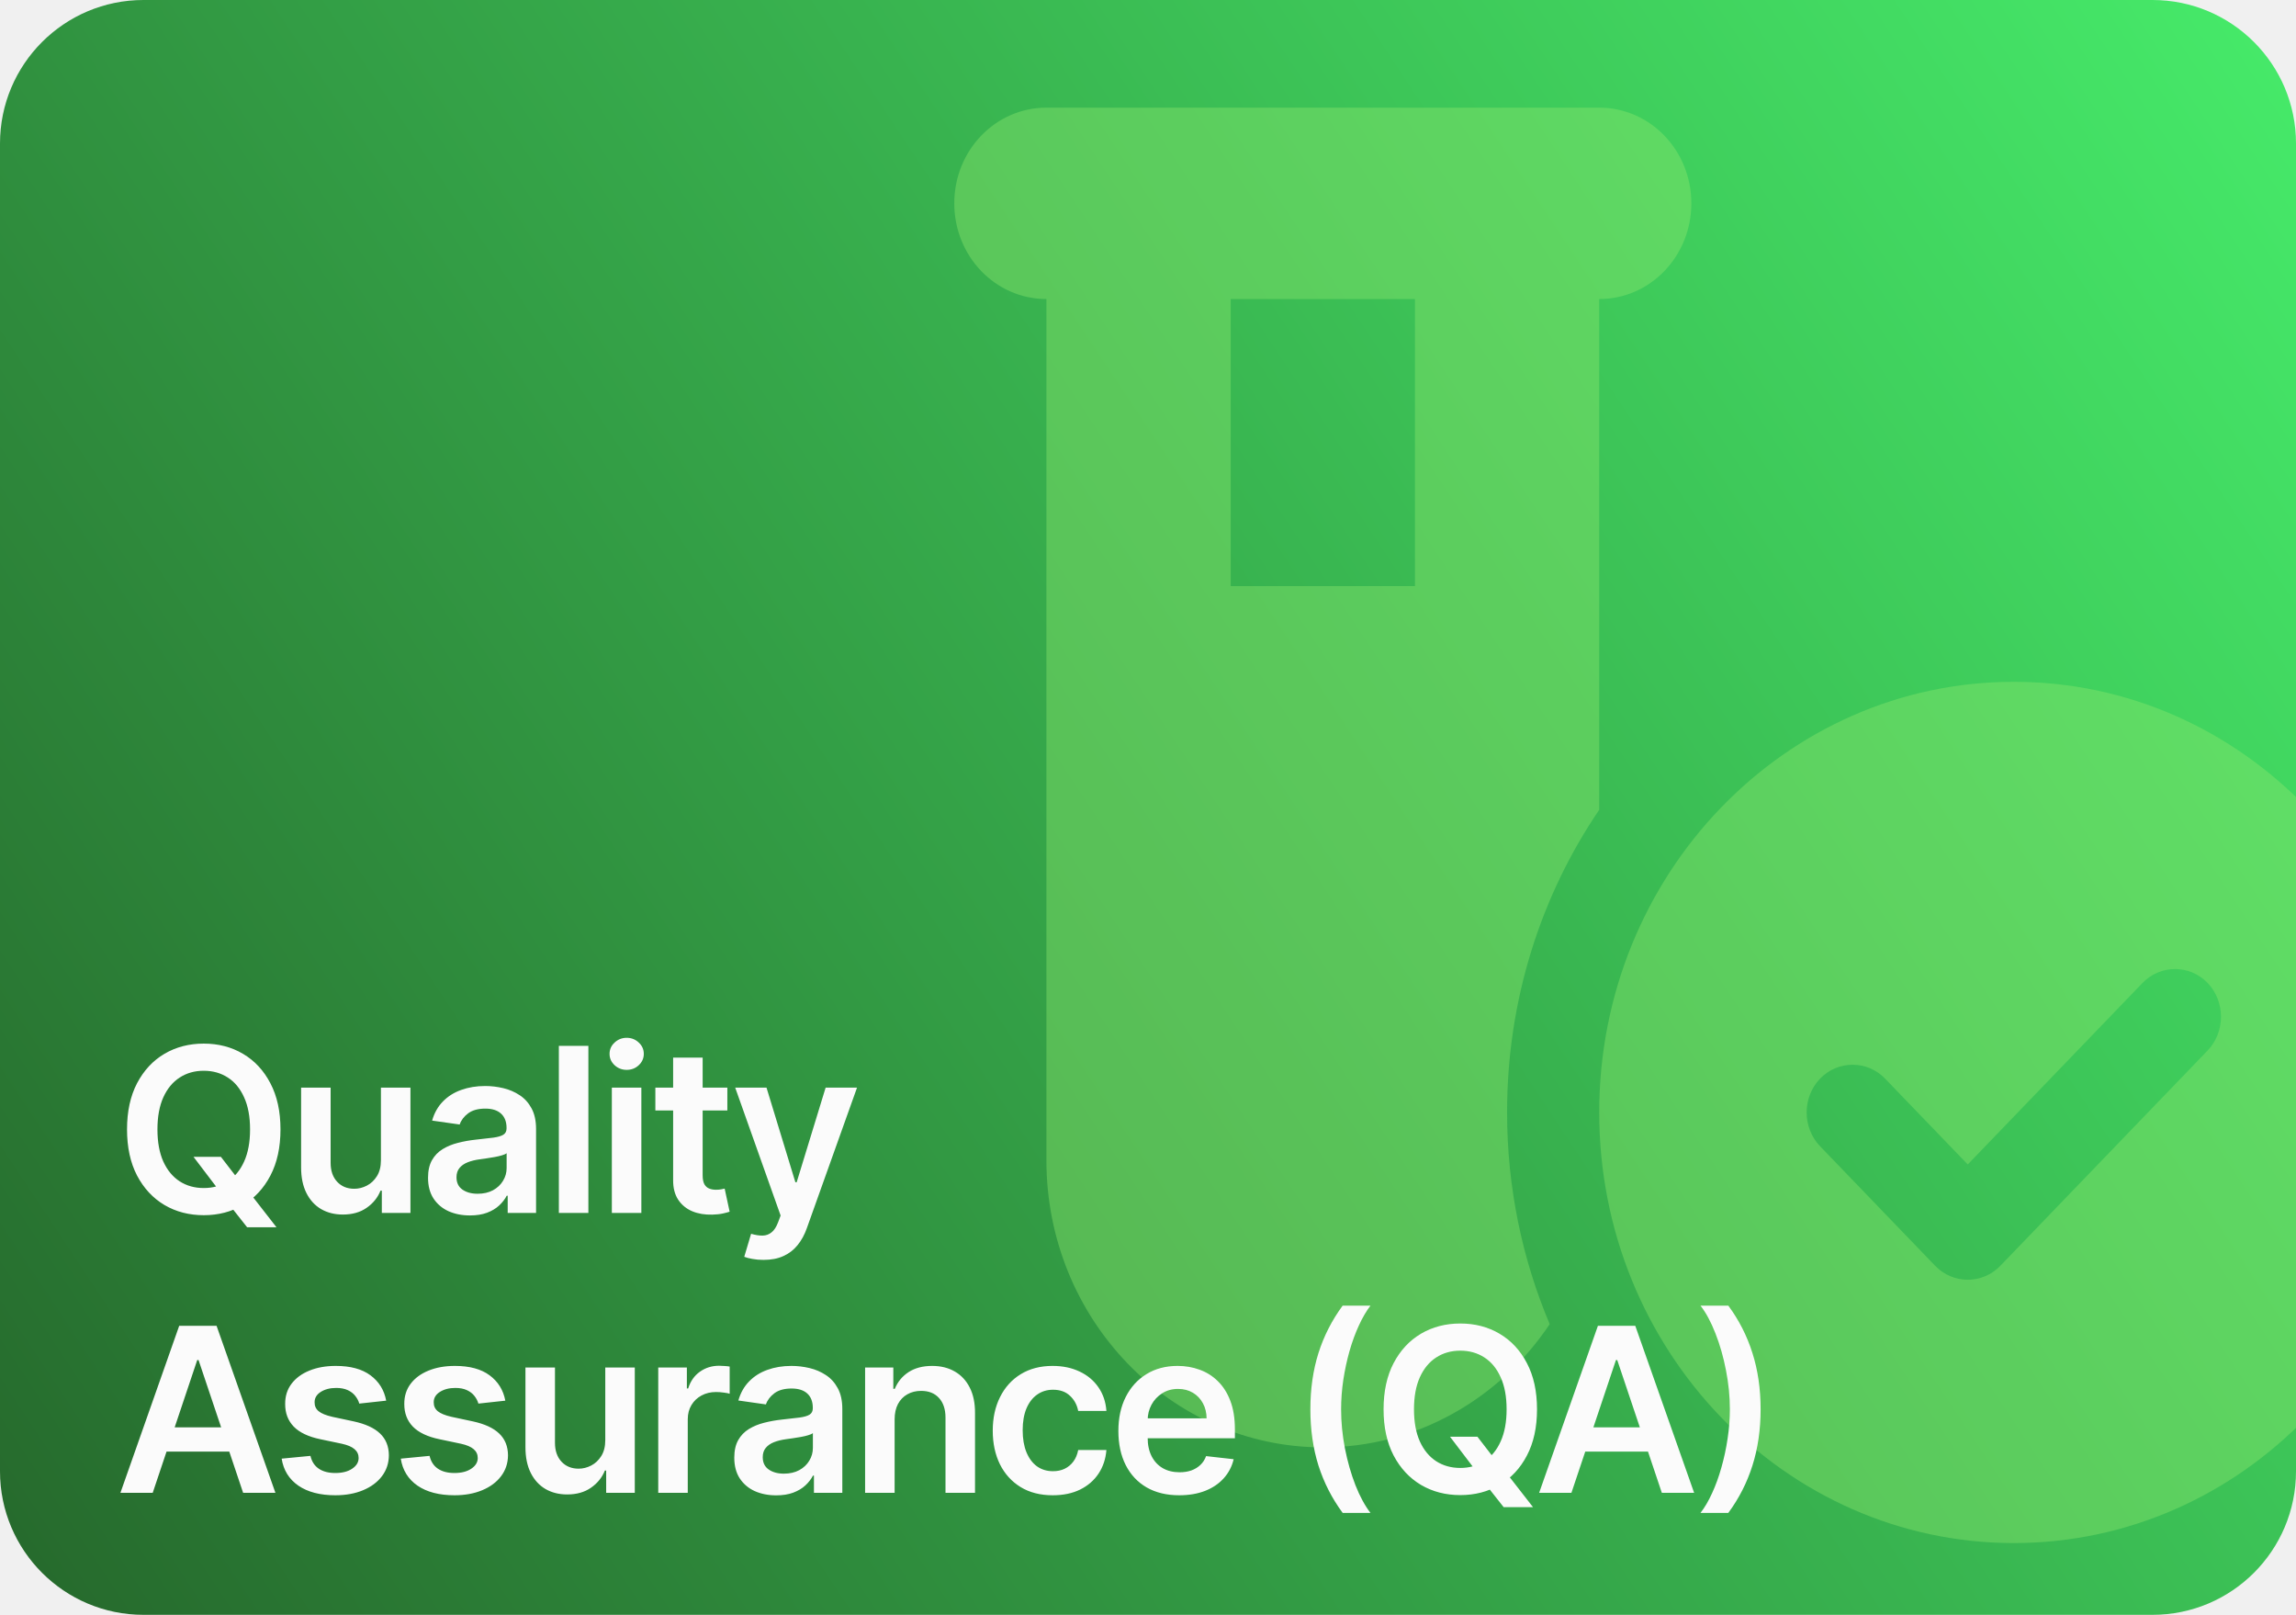
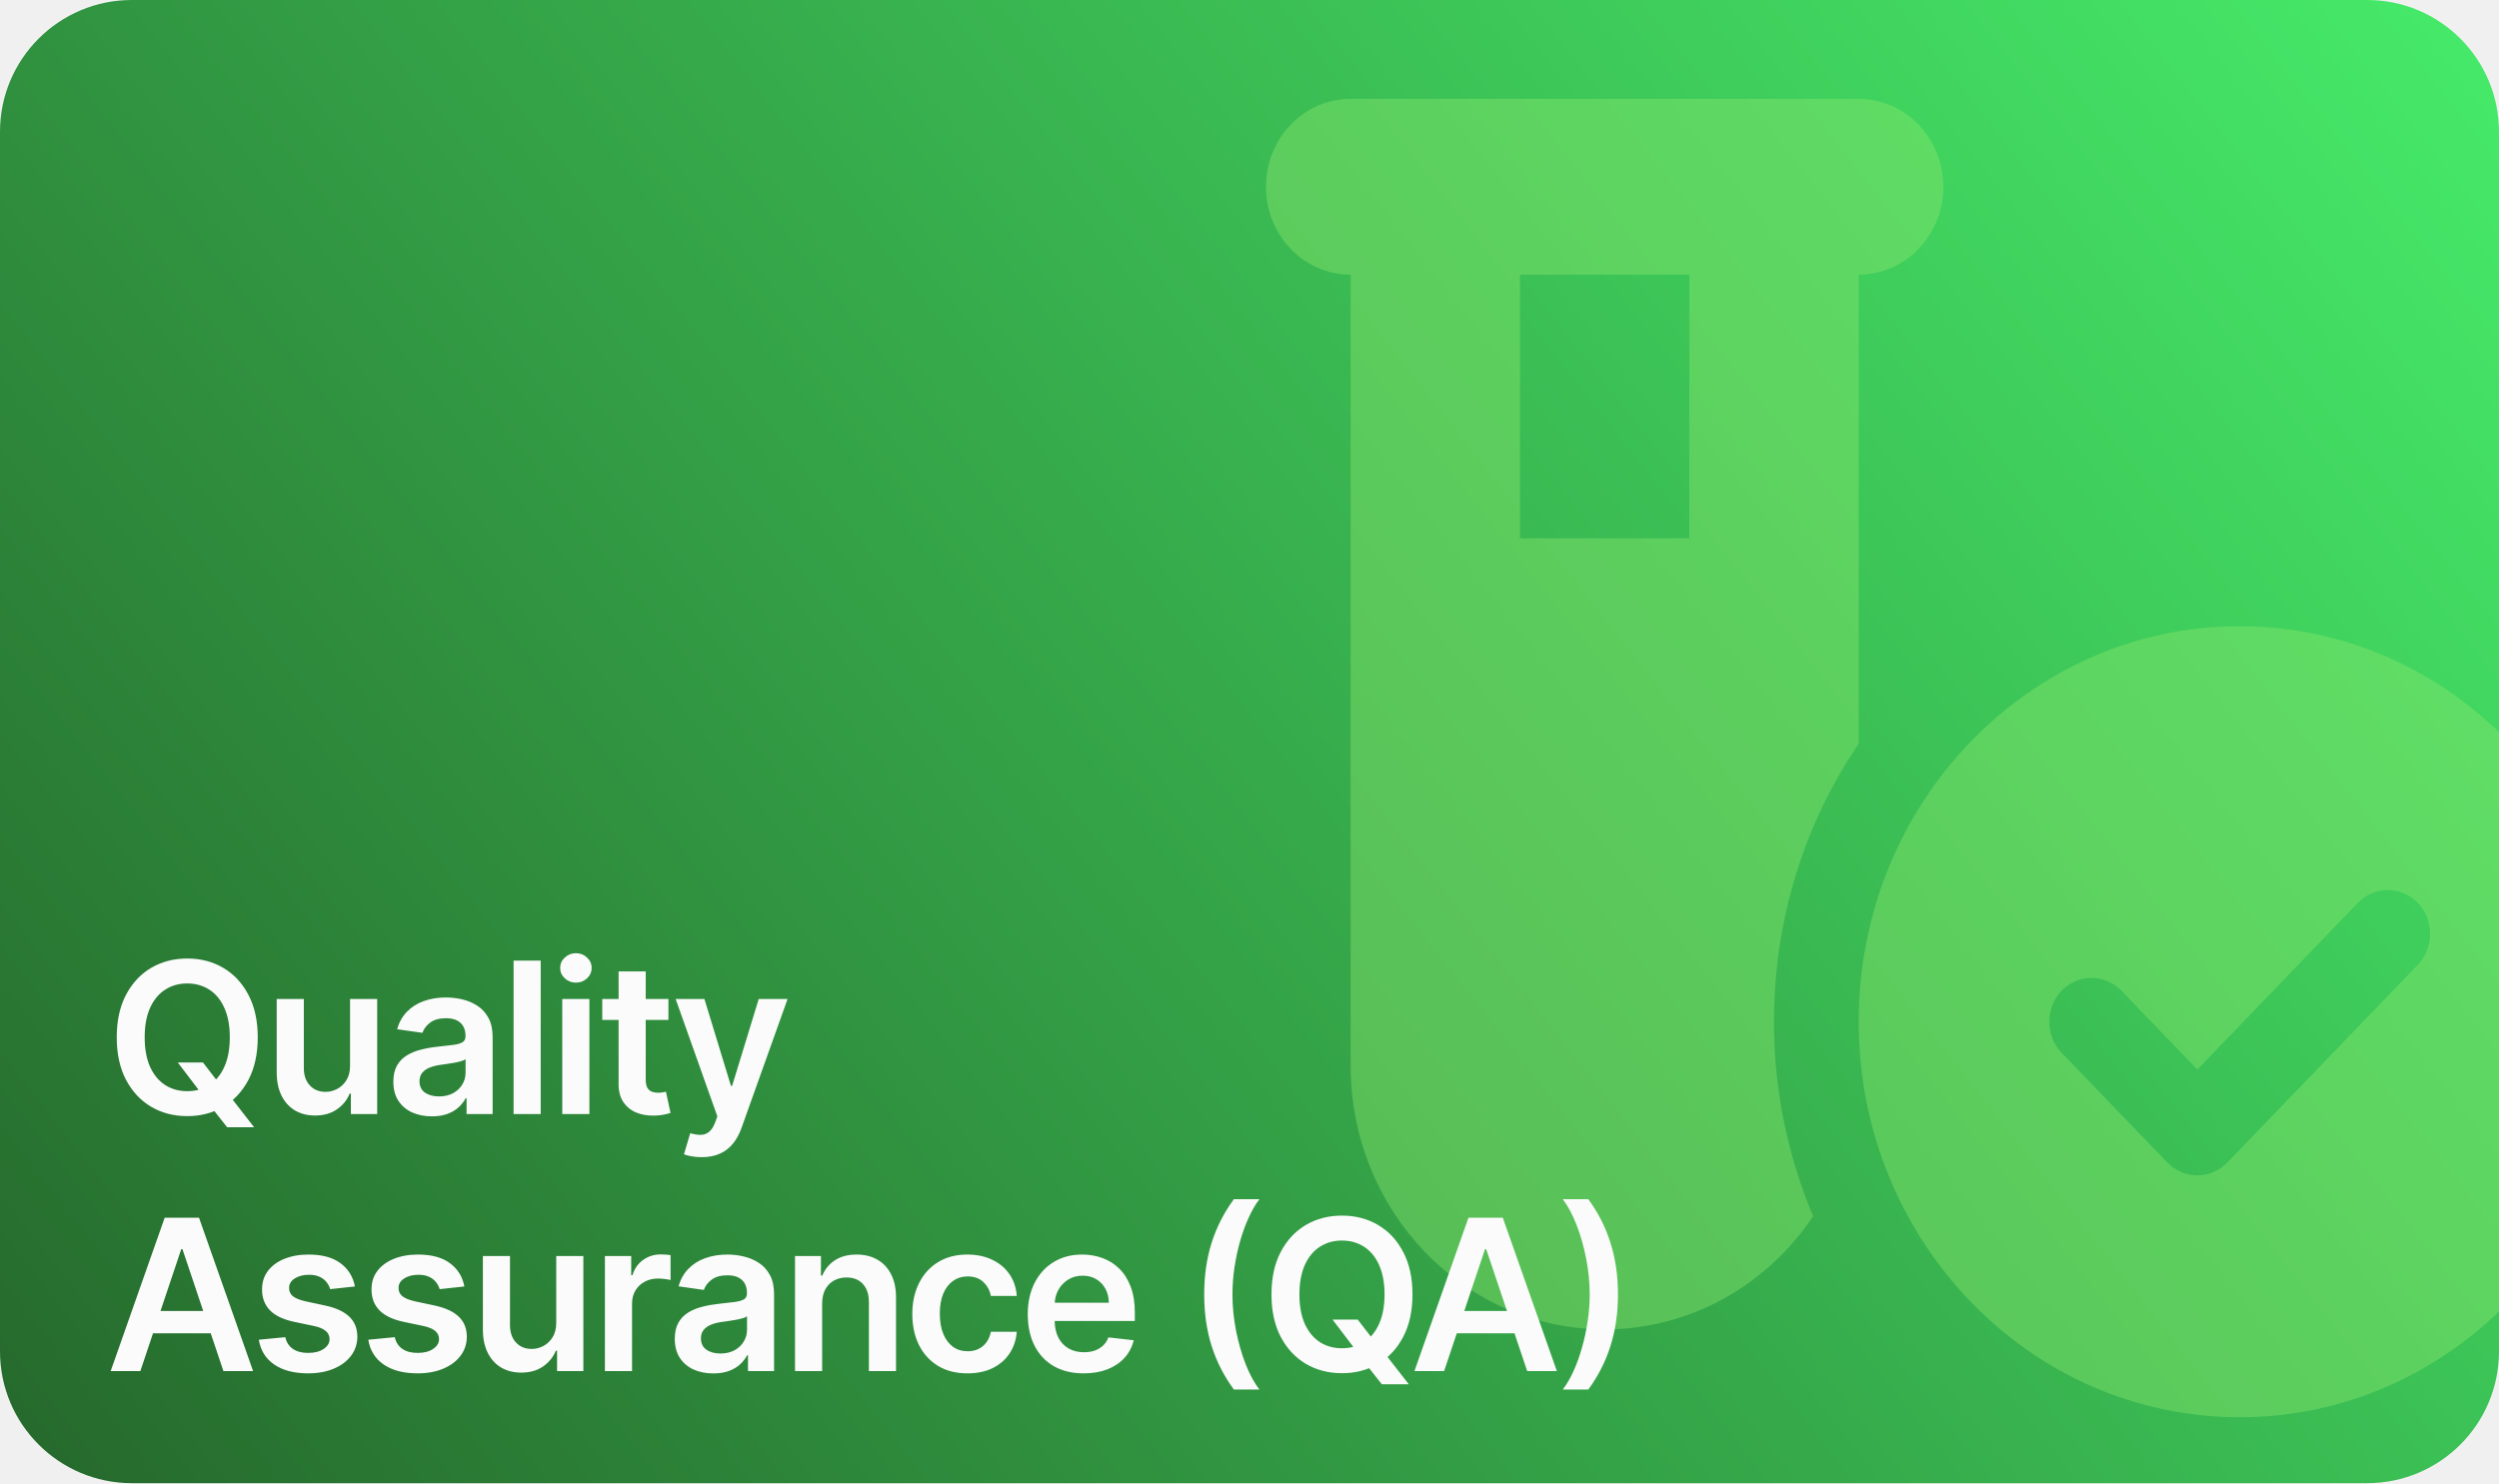
- <svg xmlns="http://www.w3.org/2000/svg" width="320" height="225" viewBox="0 0 320 225" fill="none">
-   <rect width="320" height="225" rx="20" fill="url(#paint0_linear_513_1313)" />
+ <svg xmlns="http://www.w3.org/2000/svg" width="379" height="225" viewBox="0 0 379 225" fill="none">
+   <rect width="379" height="225" rx="20" fill="url(#paint0_linear_513_1313)" />
  <g clip-path="url(#clip0_513_1313)">
-     <path d="M133 28.333C133 20.958 138.738 15 145.841 15H171.523H197.205H222.887C229.99 15 235.728 20.958 235.728 28.333C235.728 35.708 229.99 41.667 222.887 41.667V112.833C214.781 124.75 210.046 139.292 210.046 155C210.046 165.5 212.173 175.458 215.985 184.5C209.043 194.875 197.446 201.667 184.364 201.667C163.096 201.667 145.841 183.75 145.841 161.667V41.667C138.738 41.667 133 35.708 133 28.333ZM171.523 41.667V81.667H197.205V41.667H171.523ZM338.456 155C338.456 188.125 312.574 215 280.672 215C248.77 215 222.887 188.125 222.887 155C222.887 121.875 248.77 95 280.672 95C312.574 95 338.456 121.875 338.456 155ZM307.678 136.958C305.19 134.375 301.097 134.375 298.609 136.958L274.251 162.25L262.734 150.292C260.247 147.708 256.153 147.708 253.666 150.292C251.178 152.875 251.178 157.125 253.666 159.708L269.717 176.375C272.205 178.958 276.298 178.958 278.786 176.375L307.678 146.375C310.166 143.792 310.166 139.542 307.678 136.958Z" fill="#8EE86F" fill-opacity="0.4" />
+     <path d="M192 28.333C192 20.958 197.738 15 204.841 15H230.523H256.205H281.887C288.99 15 294.728 20.958 294.728 28.333C294.728 35.708 288.99 41.667 281.887 41.667V112.833C273.781 124.75 269.046 139.292 269.046 155C269.046 165.5 271.173 175.458 274.985 184.5C268.043 194.875 256.446 201.667 243.364 201.667C222.096 201.667 204.841 183.75 204.841 161.667V41.667C197.738 41.667 192 35.708 192 28.333ZM230.523 41.667V81.667H256.205V41.667H230.523ZM397.456 155C397.456 188.125 371.574 215 339.672 215C307.77 215 281.887 188.125 281.887 155C281.887 121.875 307.77 95 339.672 95C371.574 95 397.456 121.875 397.456 155ZM366.678 136.958C364.19 134.375 360.097 134.375 357.609 136.958L333.251 162.25L321.734 150.292C319.247 147.708 315.153 147.708 312.666 150.292C310.178 152.875 310.178 157.125 312.666 159.708L328.717 176.375C331.205 178.958 335.298 178.958 337.786 176.375L366.678 146.375C369.166 143.792 369.166 139.542 366.678 136.958Z" fill="#8EE86F" fill-opacity="0.4" />
  </g>
  <path d="M26.966 161.182H30.784L33.045 164.114L34.659 166.023L38.534 171H34.443L31.807 167.659L30.682 166.068L26.966 161.182ZM39.091 157.364C39.091 159.871 38.621 162.019 37.682 163.807C36.75 165.587 35.477 166.951 33.864 167.898C32.258 168.845 30.436 169.318 28.398 169.318C26.36 169.318 24.534 168.845 22.921 167.898C21.314 166.943 20.042 165.576 19.102 163.795C18.171 162.008 17.704 159.864 17.704 157.364C17.704 154.856 18.171 152.712 19.102 150.932C20.042 149.144 21.314 147.777 22.921 146.83C24.534 145.883 26.36 145.409 28.398 145.409C30.436 145.409 32.258 145.883 33.864 146.83C35.477 147.777 36.75 149.144 37.682 150.932C38.621 152.712 39.091 154.856 39.091 157.364ZM34.852 157.364C34.852 155.598 34.576 154.11 34.023 152.898C33.477 151.678 32.72 150.758 31.75 150.136C30.78 149.508 29.663 149.193 28.398 149.193C27.133 149.193 26.015 149.508 25.046 150.136C24.076 150.758 23.314 151.678 22.761 152.898C22.216 154.11 21.943 155.598 21.943 157.364C21.943 159.129 22.216 160.621 22.761 161.841C23.314 163.053 24.076 163.973 25.046 164.602C26.015 165.223 27.133 165.534 28.398 165.534C29.663 165.534 30.78 165.223 31.75 164.602C32.72 163.973 33.477 163.053 34.023 161.841C34.576 160.621 34.852 159.129 34.852 157.364ZM53.091 161.659V151.545H57.205V169H53.216V165.898H53.034C52.64 166.875 51.993 167.674 51.091 168.295C50.197 168.917 49.095 169.227 47.784 169.227C46.64 169.227 45.629 168.973 44.75 168.466C43.879 167.951 43.197 167.205 42.705 166.227C42.212 165.242 41.966 164.053 41.966 162.659V151.545H46.08V162.023C46.08 163.129 46.383 164.008 46.989 164.659C47.595 165.311 48.39 165.636 49.375 165.636C49.981 165.636 50.568 165.489 51.137 165.193C51.705 164.898 52.171 164.458 52.534 163.875C52.906 163.284 53.091 162.545 53.091 161.659ZM65.498 169.352C64.392 169.352 63.395 169.155 62.509 168.761C61.63 168.36 60.933 167.769 60.418 166.989C59.91 166.208 59.657 165.246 59.657 164.102C59.657 163.117 59.839 162.303 60.202 161.659C60.566 161.015 61.062 160.5 61.691 160.114C62.32 159.727 63.028 159.436 63.816 159.239C64.611 159.034 65.433 158.886 66.282 158.795C67.304 158.689 68.134 158.595 68.77 158.511C69.407 158.42 69.869 158.284 70.157 158.102C70.452 157.913 70.6 157.621 70.6 157.227V157.159C70.6 156.303 70.346 155.64 69.838 155.17C69.331 154.701 68.6 154.466 67.645 154.466C66.638 154.466 65.838 154.686 65.248 155.125C64.664 155.564 64.27 156.083 64.066 156.682L60.225 156.136C60.528 155.076 61.028 154.189 61.725 153.477C62.422 152.758 63.274 152.22 64.282 151.864C65.289 151.5 66.403 151.318 67.623 151.318C68.463 151.318 69.301 151.417 70.134 151.614C70.967 151.811 71.729 152.136 72.418 152.591C73.108 153.038 73.66 153.648 74.077 154.42C74.501 155.193 74.713 156.159 74.713 157.318V169H70.759V166.602H70.623C70.373 167.087 70.02 167.542 69.566 167.966C69.119 168.383 68.554 168.72 67.873 168.977C67.198 169.227 66.407 169.352 65.498 169.352ZM66.566 166.33C67.392 166.33 68.108 166.167 68.713 165.841C69.32 165.508 69.785 165.068 70.111 164.523C70.445 163.977 70.611 163.383 70.611 162.739V160.682C70.483 160.788 70.263 160.886 69.952 160.977C69.649 161.068 69.308 161.148 68.929 161.216C68.551 161.284 68.176 161.345 67.804 161.398C67.433 161.451 67.111 161.496 66.838 161.534C66.225 161.617 65.676 161.754 65.191 161.943C64.706 162.133 64.323 162.398 64.043 162.739C63.763 163.072 63.623 163.504 63.623 164.034C63.623 164.792 63.899 165.364 64.452 165.75C65.005 166.136 65.71 166.33 66.566 166.33ZM82.004 145.727V169H77.89V145.727H82.004ZM85.274 169V151.545H89.387V169H85.274ZM87.342 149.068C86.69 149.068 86.13 148.852 85.66 148.42C85.19 147.981 84.956 147.455 84.956 146.841C84.956 146.22 85.19 145.693 85.66 145.261C86.13 144.822 86.69 144.602 87.342 144.602C88.001 144.602 88.561 144.822 89.024 145.261C89.493 145.693 89.728 146.22 89.728 146.841C89.728 147.455 89.493 147.981 89.024 148.42C88.561 148.852 88.001 149.068 87.342 149.068ZM101.373 151.545V154.727H91.339V151.545H101.373ZM93.817 147.364H97.93V163.75C97.93 164.303 98.013 164.727 98.18 165.023C98.354 165.311 98.582 165.508 98.862 165.614C99.142 165.72 99.453 165.773 99.794 165.773C100.051 165.773 100.286 165.754 100.498 165.716C100.718 165.678 100.885 165.644 100.998 165.614L101.691 168.83C101.472 168.905 101.157 168.989 100.748 169.08C100.347 169.17 99.854 169.223 99.271 169.239C98.241 169.269 97.313 169.114 96.487 168.773C95.661 168.424 95.006 167.886 94.521 167.159C94.044 166.432 93.809 165.523 93.817 164.432V147.364ZM106.41 175.545C105.85 175.545 105.331 175.5 104.854 175.409C104.384 175.326 104.009 175.227 103.729 175.114L104.683 171.909C105.282 172.083 105.816 172.167 106.285 172.159C106.755 172.152 107.168 172.004 107.524 171.716C107.888 171.436 108.195 170.966 108.445 170.307L108.797 169.364L102.467 151.545H106.831L110.854 164.727H111.035L115.07 151.545H119.445L112.456 171.114C112.13 172.038 111.698 172.83 111.16 173.489C110.623 174.155 109.963 174.663 109.183 175.011C108.41 175.367 107.486 175.545 106.41 175.545ZM21.284 208H16.784L24.977 184.727H30.182L38.386 208H33.886L27.671 189.5H27.489L21.284 208ZM21.432 198.875H33.705V202.261H21.432V198.875ZM53.824 195.159L50.074 195.568C49.968 195.189 49.782 194.833 49.517 194.5C49.26 194.167 48.911 193.898 48.472 193.693C48.032 193.489 47.495 193.386 46.858 193.386C46.002 193.386 45.282 193.572 44.699 193.943C44.123 194.314 43.839 194.795 43.847 195.386C43.839 195.894 44.025 196.307 44.404 196.625C44.79 196.943 45.426 197.205 46.313 197.409L49.29 198.045C50.941 198.402 52.169 198.966 52.972 199.739C53.782 200.511 54.191 201.523 54.199 202.773C54.191 203.871 53.87 204.841 53.233 205.682C52.604 206.515 51.729 207.167 50.608 207.636C49.487 208.106 48.199 208.341 46.745 208.341C44.608 208.341 42.889 207.894 41.586 207C40.282 206.098 39.506 204.845 39.256 203.239L43.267 202.852C43.449 203.64 43.836 204.235 44.426 204.636C45.017 205.038 45.786 205.239 46.733 205.239C47.711 205.239 48.495 205.038 49.086 204.636C49.684 204.235 49.983 203.739 49.983 203.148C49.983 202.648 49.79 202.235 49.404 201.909C49.025 201.583 48.434 201.333 47.631 201.159L44.654 200.534C42.979 200.186 41.741 199.598 40.938 198.773C40.135 197.939 39.737 196.886 39.745 195.614C39.737 194.538 40.029 193.606 40.62 192.818C41.218 192.023 42.048 191.409 43.108 190.977C44.176 190.538 45.407 190.318 46.801 190.318C48.847 190.318 50.457 190.754 51.631 191.625C52.813 192.496 53.544 193.674 53.824 195.159ZM70.427 195.159L66.677 195.568C66.57 195.189 66.385 194.833 66.12 194.5C65.862 194.167 65.514 193.898 65.074 193.693C64.635 193.489 64.097 193.386 63.461 193.386C62.605 193.386 61.885 193.572 61.302 193.943C60.726 194.314 60.442 194.795 60.449 195.386C60.442 195.894 60.627 196.307 61.006 196.625C61.392 196.943 62.029 197.205 62.915 197.409L65.892 198.045C67.544 198.402 68.771 198.966 69.574 199.739C70.385 200.511 70.794 201.523 70.802 202.773C70.794 203.871 70.472 204.841 69.836 205.682C69.207 206.515 68.332 207.167 67.211 207.636C66.09 208.106 64.802 208.341 63.347 208.341C61.211 208.341 59.491 207.894 58.188 207C56.885 206.098 56.108 204.845 55.858 203.239L59.87 202.852C60.052 203.64 60.438 204.235 61.029 204.636C61.62 205.038 62.389 205.239 63.336 205.239C64.313 205.239 65.097 205.038 65.688 204.636C66.286 204.235 66.586 203.739 66.586 203.148C66.586 202.648 66.392 202.235 66.006 201.909C65.627 201.583 65.036 201.333 64.233 201.159L61.256 200.534C59.582 200.186 58.343 199.598 57.54 198.773C56.737 197.939 56.34 196.886 56.347 195.614C56.34 194.538 56.631 193.606 57.222 192.818C57.821 192.023 58.65 191.409 59.711 190.977C60.779 190.538 62.01 190.318 63.404 190.318C65.449 190.318 67.059 190.754 68.233 191.625C69.415 192.496 70.146 193.674 70.427 195.159ZM84.359 200.659V190.545H88.472V208H84.484V204.898H84.302C83.908 205.875 83.26 206.674 82.359 207.295C81.465 207.917 80.362 208.227 79.052 208.227C77.908 208.227 76.897 207.973 76.018 207.466C75.147 206.951 74.465 206.205 73.972 205.227C73.48 204.242 73.234 203.053 73.234 201.659V190.545H77.347V201.023C77.347 202.129 77.65 203.008 78.256 203.659C78.862 204.311 79.658 204.636 80.643 204.636C81.249 204.636 81.836 204.489 82.404 204.193C82.972 203.898 83.438 203.458 83.802 202.875C84.173 202.284 84.359 201.545 84.359 200.659ZM91.742 208V190.545H95.731V193.455H95.913C96.231 192.447 96.776 191.67 97.549 191.125C98.329 190.572 99.22 190.295 100.22 190.295C100.447 190.295 100.701 190.307 100.981 190.33C101.269 190.345 101.508 190.371 101.697 190.409V194.193C101.523 194.133 101.246 194.08 100.867 194.034C100.496 193.981 100.136 193.955 99.788 193.955C99.038 193.955 98.364 194.117 97.765 194.443C97.174 194.761 96.708 195.205 96.367 195.773C96.026 196.341 95.856 196.996 95.856 197.739V208H91.742ZM108.18 208.352C107.074 208.352 106.078 208.155 105.191 207.761C104.313 207.36 103.616 206.769 103.101 205.989C102.593 205.208 102.339 204.246 102.339 203.102C102.339 202.117 102.521 201.303 102.885 200.659C103.248 200.015 103.745 199.5 104.373 199.114C105.002 198.727 105.71 198.436 106.498 198.239C107.294 198.034 108.116 197.886 108.964 197.795C109.987 197.689 110.816 197.595 111.453 197.511C112.089 197.42 112.551 197.284 112.839 197.102C113.135 196.913 113.282 196.621 113.282 196.227V196.159C113.282 195.303 113.029 194.64 112.521 194.17C112.013 193.701 111.282 193.466 110.328 193.466C109.32 193.466 108.521 193.686 107.93 194.125C107.347 194.564 106.953 195.083 106.748 195.682L102.907 195.136C103.21 194.076 103.71 193.189 104.407 192.477C105.104 191.758 105.957 191.22 106.964 190.864C107.972 190.5 109.085 190.318 110.305 190.318C111.146 190.318 111.983 190.417 112.816 190.614C113.65 190.811 114.411 191.136 115.101 191.591C115.79 192.038 116.343 192.648 116.76 193.42C117.184 194.193 117.396 195.159 117.396 196.318V208H113.441V205.602H113.305C113.055 206.087 112.703 206.542 112.248 206.966C111.801 207.383 111.237 207.72 110.555 207.977C109.881 208.227 109.089 208.352 108.18 208.352ZM109.248 205.33C110.074 205.33 110.79 205.167 111.396 204.841C112.002 204.508 112.468 204.068 112.794 203.523C113.127 202.977 113.294 202.383 113.294 201.739V199.682C113.165 199.788 112.945 199.886 112.635 199.977C112.332 200.068 111.991 200.148 111.612 200.216C111.233 200.284 110.858 200.345 110.487 200.398C110.116 200.451 109.794 200.496 109.521 200.534C108.907 200.617 108.358 200.754 107.873 200.943C107.388 201.133 107.006 201.398 106.726 201.739C106.445 202.072 106.305 202.504 106.305 203.034C106.305 203.792 106.582 204.364 107.135 204.75C107.688 205.136 108.392 205.33 109.248 205.33ZM124.686 197.773V208H120.572V190.545H124.504V193.511H124.709C125.11 192.534 125.75 191.758 126.629 191.182C127.516 190.606 128.61 190.318 129.913 190.318C131.118 190.318 132.167 190.576 133.061 191.091C133.963 191.606 134.66 192.352 135.152 193.33C135.652 194.307 135.898 195.492 135.891 196.886V208H131.777V197.523C131.777 196.356 131.474 195.443 130.868 194.784C130.269 194.125 129.44 193.795 128.379 193.795C127.66 193.795 127.019 193.955 126.459 194.273C125.906 194.583 125.47 195.034 125.152 195.625C124.841 196.216 124.686 196.932 124.686 197.773ZM146.726 208.341C144.984 208.341 143.487 207.958 142.237 207.193C140.995 206.428 140.037 205.371 139.362 204.023C138.696 202.667 138.362 201.106 138.362 199.341C138.362 197.568 138.703 196.004 139.385 194.648C140.067 193.284 141.029 192.223 142.271 191.466C143.521 190.701 144.999 190.318 146.703 190.318C148.12 190.318 149.374 190.58 150.465 191.102C151.563 191.617 152.438 192.348 153.09 193.295C153.741 194.235 154.112 195.333 154.203 196.591H150.271C150.112 195.75 149.734 195.049 149.135 194.489C148.544 193.92 147.753 193.636 146.76 193.636C145.919 193.636 145.181 193.864 144.544 194.318C143.908 194.765 143.412 195.409 143.056 196.25C142.707 197.091 142.533 198.098 142.533 199.273C142.533 200.462 142.707 201.485 143.056 202.341C143.404 203.189 143.893 203.845 144.521 204.307C145.158 204.761 145.904 204.989 146.76 204.989C147.366 204.989 147.908 204.875 148.385 204.648C148.87 204.413 149.275 204.076 149.601 203.636C149.927 203.197 150.15 202.663 150.271 202.034H154.203C154.105 203.269 153.741 204.364 153.112 205.318C152.484 206.265 151.628 207.008 150.544 207.545C149.461 208.076 148.188 208.341 146.726 208.341ZM164.348 208.341C162.598 208.341 161.087 207.977 159.814 207.25C158.549 206.515 157.576 205.477 156.894 204.136C156.212 202.788 155.871 201.201 155.871 199.375C155.871 197.58 156.212 196.004 156.894 194.648C157.583 193.284 158.545 192.223 159.78 191.466C161.015 190.701 162.466 190.318 164.133 190.318C165.208 190.318 166.223 190.492 167.178 190.841C168.14 191.182 168.989 191.712 169.723 192.432C170.466 193.152 171.049 194.068 171.473 195.182C171.898 196.288 172.11 197.606 172.11 199.136V200.398H157.803V197.625H168.167C168.159 196.837 167.989 196.136 167.655 195.523C167.322 194.902 166.856 194.413 166.258 194.057C165.667 193.701 164.977 193.523 164.189 193.523C163.348 193.523 162.61 193.727 161.973 194.136C161.337 194.538 160.841 195.068 160.485 195.727C160.136 196.379 159.958 197.095 159.951 197.875V200.295C159.951 201.311 160.136 202.182 160.508 202.909C160.879 203.629 161.398 204.182 162.064 204.568C162.731 204.947 163.511 205.136 164.405 205.136C165.004 205.136 165.545 205.053 166.03 204.886C166.515 204.712 166.936 204.458 167.292 204.125C167.648 203.792 167.917 203.379 168.098 202.886L171.939 203.318C171.697 204.333 171.235 205.22 170.553 205.977C169.879 206.727 169.015 207.311 167.962 207.727C166.909 208.136 165.704 208.341 164.348 208.341ZM182.63 196.364C182.63 193.523 183.005 190.913 183.755 188.534C184.513 186.148 185.638 183.943 187.13 181.92H191.005C190.429 182.67 189.891 183.591 189.391 184.682C188.891 185.765 188.456 186.955 188.085 188.25C187.721 189.538 187.433 190.875 187.221 192.261C187.016 193.648 186.914 195.015 186.914 196.364C186.914 198.159 187.092 199.977 187.448 201.818C187.812 203.659 188.301 205.367 188.914 206.943C189.535 208.511 190.232 209.795 191.005 210.795H187.13C185.638 208.773 184.513 206.572 183.755 204.193C183.005 201.807 182.63 199.197 182.63 196.364ZM202.093 200.182H205.912L208.173 203.114L209.787 205.023L213.662 210H209.571L206.934 206.659L205.809 205.068L202.093 200.182ZM214.218 196.364C214.218 198.871 213.749 201.019 212.809 202.807C211.878 204.587 210.605 205.951 208.991 206.898C207.385 207.845 205.563 208.318 203.525 208.318C201.487 208.318 199.662 207.845 198.048 206.898C196.442 205.943 195.169 204.576 194.23 202.795C193.298 201.008 192.832 198.864 192.832 196.364C192.832 193.856 193.298 191.712 194.23 189.932C195.169 188.144 196.442 186.777 198.048 185.83C199.662 184.883 201.487 184.409 203.525 184.409C205.563 184.409 207.385 184.883 208.991 185.83C210.605 186.777 211.878 188.144 212.809 189.932C213.749 191.712 214.218 193.856 214.218 196.364ZM209.98 196.364C209.98 194.598 209.703 193.11 209.15 191.898C208.605 190.678 207.847 189.758 206.878 189.136C205.908 188.508 204.79 188.193 203.525 188.193C202.26 188.193 201.143 188.508 200.173 189.136C199.203 189.758 198.442 190.678 197.889 191.898C197.343 193.11 197.071 194.598 197.071 196.364C197.071 198.129 197.343 199.621 197.889 200.841C198.442 202.053 199.203 202.973 200.173 203.602C201.143 204.223 202.26 204.534 203.525 204.534C204.79 204.534 205.908 204.223 206.878 203.602C207.847 202.973 208.605 202.053 209.15 200.841C209.703 199.621 209.98 198.129 209.98 196.364ZM219.014 208H214.514L222.707 184.727H227.912L236.116 208H231.616L225.4 189.5H225.219L219.014 208ZM219.162 198.875H231.435V202.261H219.162V198.875ZM245.381 196.364C245.381 199.197 245.002 201.807 244.244 204.193C243.494 206.572 242.373 208.773 240.881 210.795H237.006C237.589 210.045 238.127 209.129 238.619 208.045C239.119 206.962 239.551 205.773 239.915 204.477C240.286 203.182 240.574 201.841 240.779 200.455C240.991 199.068 241.097 197.705 241.097 196.364C241.097 194.568 240.915 192.75 240.551 190.909C240.195 189.068 239.707 187.36 239.085 185.784C238.472 184.208 237.779 182.92 237.006 181.92H240.881C242.373 183.943 243.494 186.148 244.244 188.534C245.002 190.913 245.381 193.523 245.381 196.364Z" fill="#FBFBFB" />
  <defs>
-     <linearGradient id="paint0_linear_513_1313" x1="350.5" y1="-34.654" x2="-58.117" y2="236.879" gradientUnits="userSpaceOnUse">
+     <linearGradient id="paint0_linear_513_1313" x1="415.123" y1="-34.654" x2="-15.684" y2="304.408" gradientUnits="userSpaceOnUse">
      <stop stop-color="#4AFA71" />
      <stop offset="1" stop-color="#215623" />
    </linearGradient>
    <clipPath id="clip0_513_1313">
-       <rect width="196" height="209" fill="white" transform="translate(124 10)" />
+       <rect width="196" height="209" fill="white" transform="translate(183 10)" />
    </clipPath>
  </defs>
</svg>
